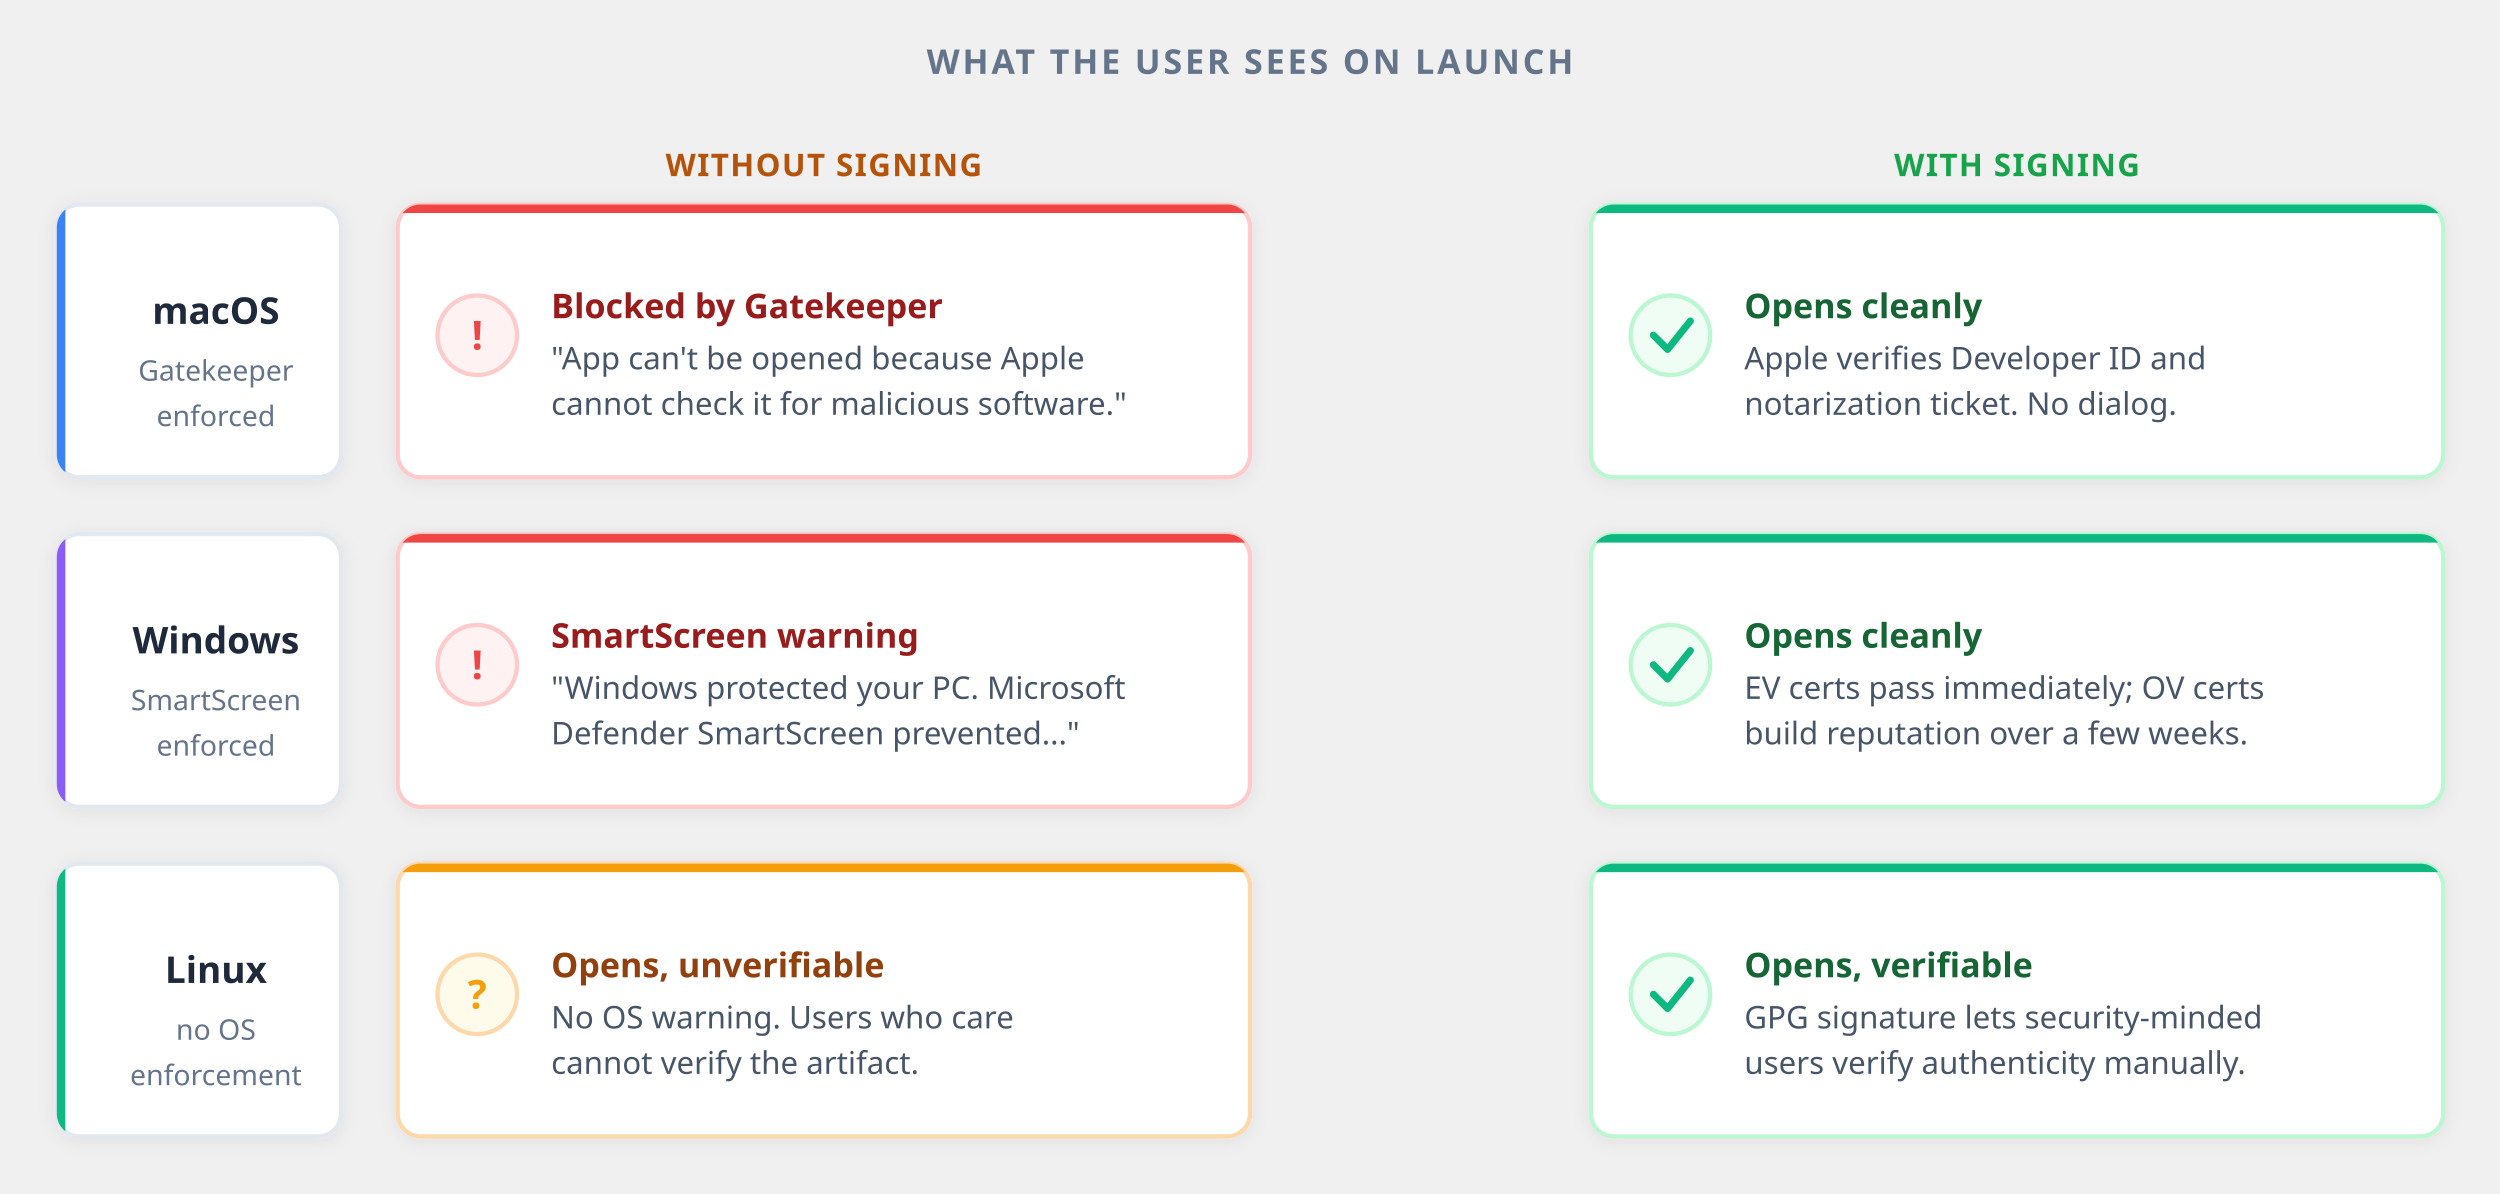
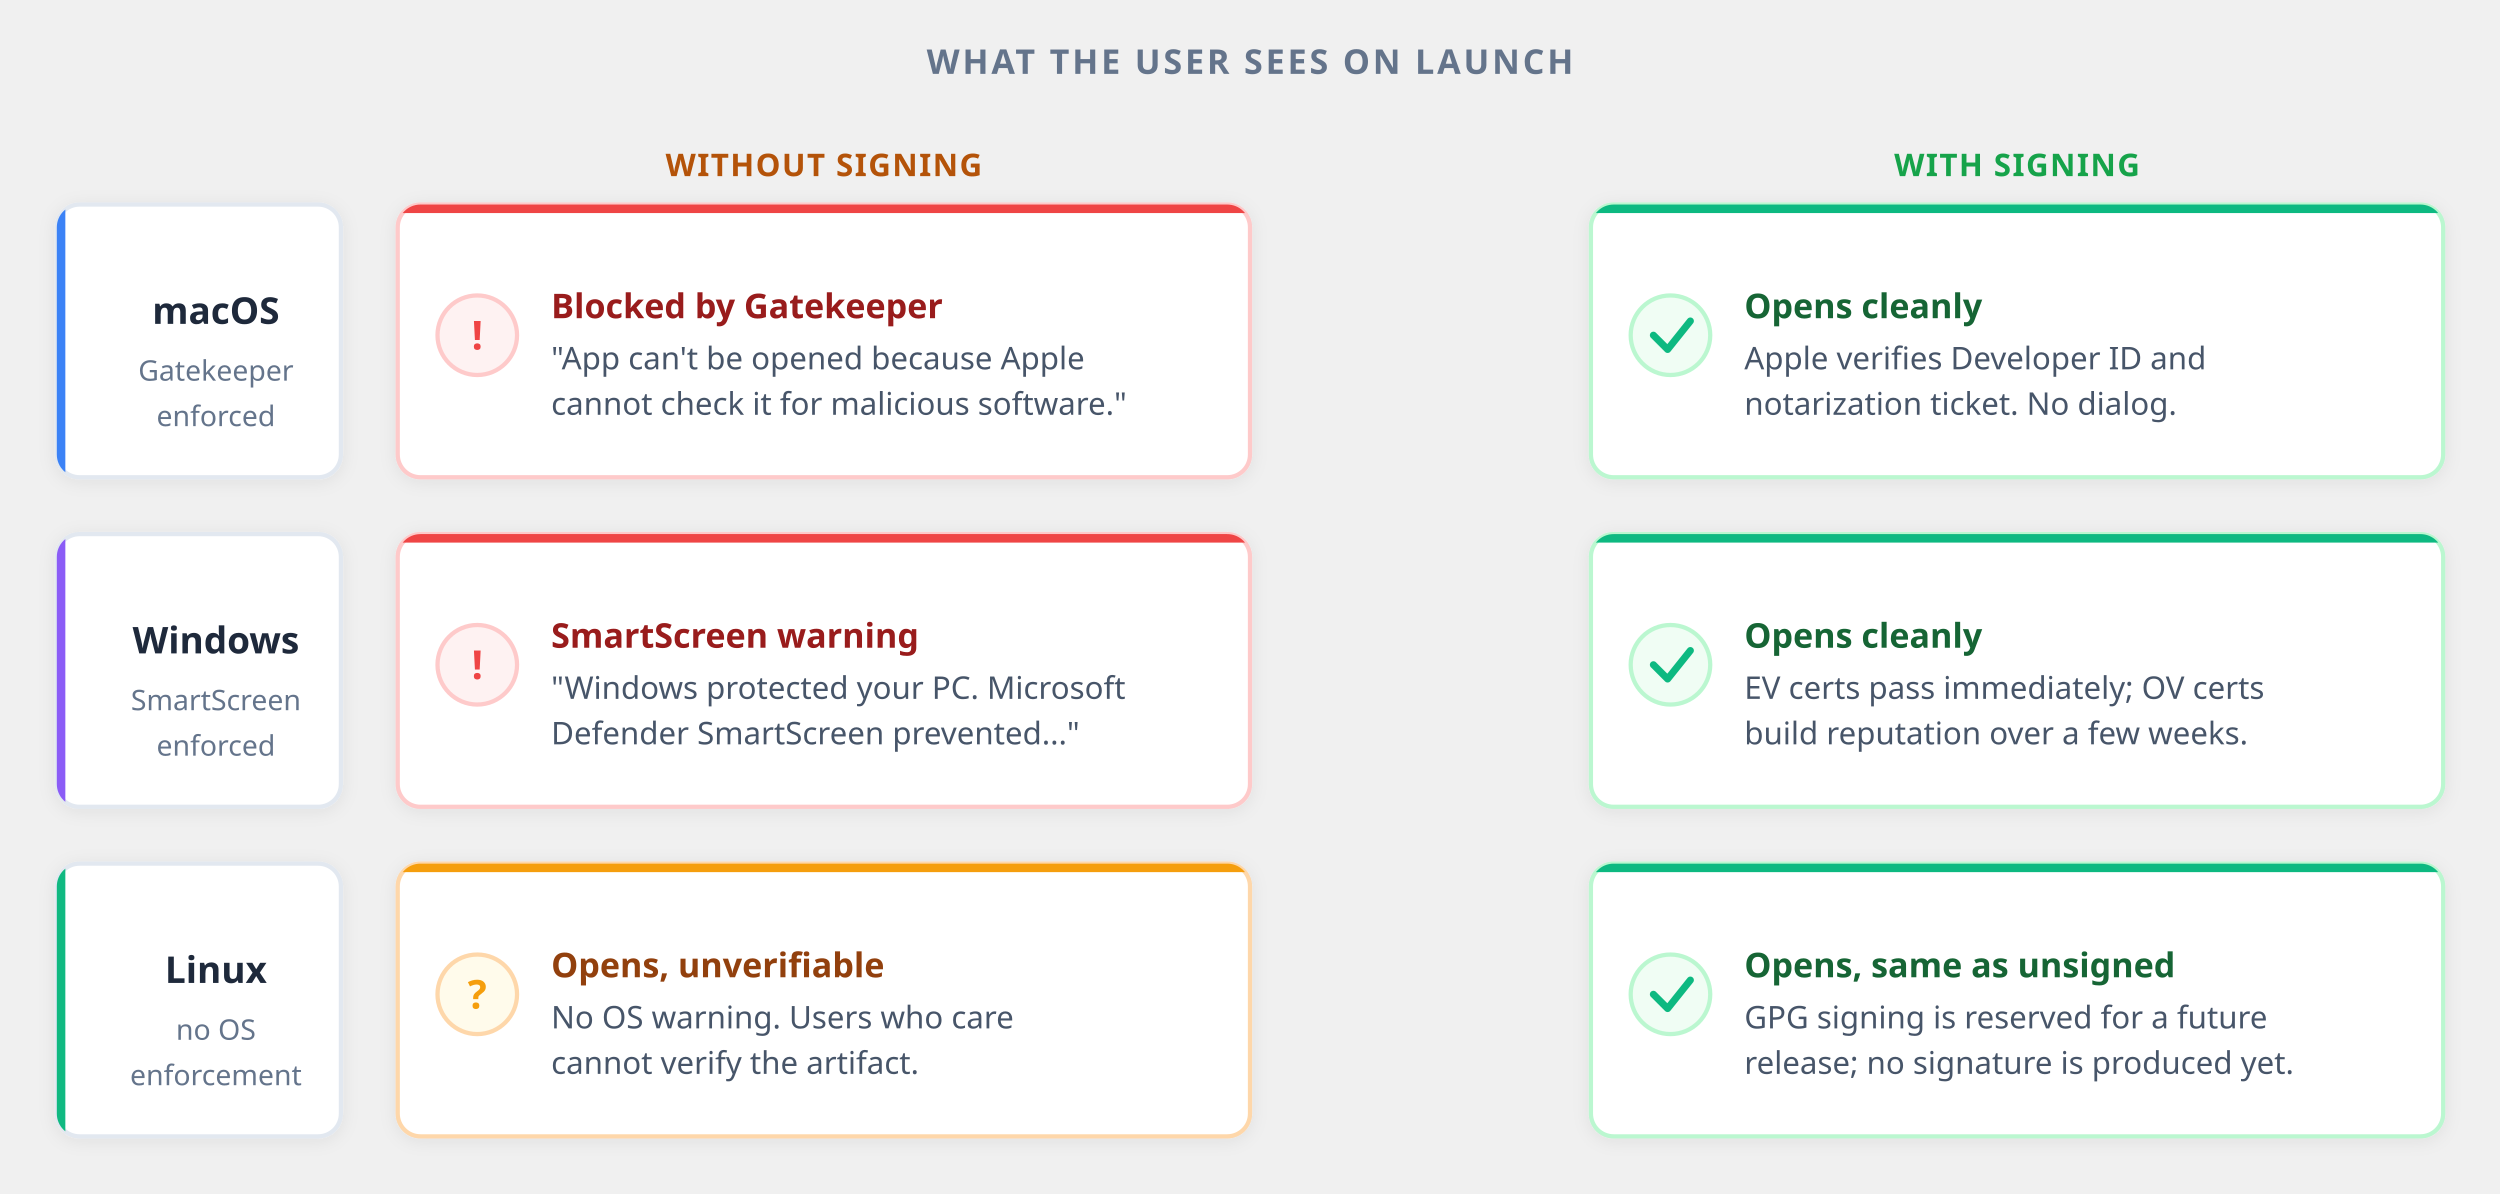
- <svg xmlns="http://www.w3.org/2000/svg" viewBox="0 0 880 420" font-family="'Segoe UI', system-ui, -apple-system, sans-serif" role="img" aria-label="What the end user sees when opening a signed versus unsigned shinyelectron app on macOS, Windows, and Linux. On macOS, unsigned apps are blocked by Gatekeeper; signed and notarized apps open cleanly. On Windows, unsigned installers trigger SmartScreen warnings; signed installers open cleanly. On Linux, neither signed nor unsigned apps trigger OS warnings, though GPG signatures let users verify authenticity manually.">
+ <svg xmlns="http://www.w3.org/2000/svg" viewBox="0 0 880 420" font-family="'Segoe UI', system-ui, -apple-system, sans-serif" role="img" aria-label="What the end user sees when opening a signed versus unsigned shinyelectron app on macOS, Windows, and Linux. On macOS, unsigned apps are blocked by Gatekeeper; signed and notarized apps open cleanly. On Windows, unsigned installers trigger SmartScreen warnings; signed installers open cleanly. On Linux, apps open without OS warnings whether signed or not; GPG signing is reserved for a future release and has no effect today, so no signature is produced.">
  <defs>
    <filter id="so-shadow">
      <feDropShadow dx="0" dy="1" stdDeviation="3" flood-opacity="0.07" />
    </filter>
    <clipPath id="so-label-clip">
      <rect width="100" height="96" rx="8" />
    </clipPath>
    <clipPath id="so-card-clip">
      <rect width="300" height="96" rx="8" />
    </clipPath>
  </defs>
  <text x="440" y="26" text-anchor="middle" font-size="12" font-weight="700" fill="#64748b" letter-spacing="1">WHAT THE USER SEES ON LAUNCH</text>
  <g transform="translate(140, 48)">
    <text x="150" y="14" text-anchor="middle" font-size="11" font-weight="700" fill="#b45309" letter-spacing="0.5">WITHOUT SIGNING</text>
  </g>
  <g transform="translate(560, 48)">
    <text x="150" y="14" text-anchor="middle" font-size="11" font-weight="700" fill="#16a34a" letter-spacing="0.5">WITH SIGNING</text>
  </g>
  <g transform="translate(20, 72)">
    <rect width="100" height="96" rx="8" fill="#fff" stroke="#e2e8f0" stroke-width="1.5" filter="url(#so-shadow)" />
    <rect width="3" height="96" fill="#3b82f6" clip-path="url(#so-label-clip)" />
    <text x="56" y="42" text-anchor="middle" font-size="13" font-weight="700" fill="#1e293b">macOS</text>
    <text x="56" y="62" text-anchor="middle" font-size="10" fill="#64748b">Gatekeeper</text>
    <text x="56" y="78" text-anchor="middle" font-size="10" fill="#64748b">enforced</text>
  </g>
  <g transform="translate(140, 72)" filter="url(#so-shadow)">
    <rect width="300" height="96" rx="8" fill="#fff" stroke="#fecaca" stroke-width="1.5" />
    <rect width="300" height="3" fill="#ef4444" clip-path="url(#so-card-clip)" />
    <circle cx="28" cy="46" r="14" fill="#fef2f2" stroke="#fecaca" stroke-width="1.5" />
    <text x="28" y="51" text-anchor="middle" font-size="14" font-weight="700" fill="#ef4444">!</text>
    <text x="54" y="40" font-size="12" font-weight="700" fill="#991b1b">Blocked by Gatekeeper</text>
    <text x="54" y="58" font-size="11" fill="#475569">"App can't be opened because Apple</text>
    <text x="54" y="74" font-size="11" fill="#475569">cannot check it for malicious software."</text>
  </g>
  <g transform="translate(560, 72)" filter="url(#so-shadow)">
    <rect width="300" height="96" rx="8" fill="#fff" stroke="#bbf7d0" stroke-width="1.5" />
    <rect width="300" height="3" fill="#10b981" clip-path="url(#so-card-clip)" />
    <circle cx="28" cy="46" r="14" fill="#f0fdf4" stroke="#bbf7d0" stroke-width="1.5" />
    <path d="M 22 46 L 27 51 L 35 41" stroke="#10b981" stroke-width="2.5" fill="none" stroke-linecap="round" stroke-linejoin="round" />
    <text x="54" y="40" font-size="12" font-weight="700" fill="#166534">Opens cleanly</text>
    <text x="54" y="58" font-size="11" fill="#475569">Apple verifies Developer ID and</text>
    <text x="54" y="74" font-size="11" fill="#475569">notarization ticket. No dialog.</text>
  </g>
  <g transform="translate(20, 188)">
    <rect width="100" height="96" rx="8" fill="#fff" stroke="#e2e8f0" stroke-width="1.5" filter="url(#so-shadow)" />
    <rect width="3" height="96" fill="#8b5cf6" clip-path="url(#so-label-clip)" />
    <text x="56" y="42" text-anchor="middle" font-size="13" font-weight="700" fill="#1e293b">Windows</text>
    <text x="56" y="62" text-anchor="middle" font-size="10" fill="#64748b">SmartScreen</text>
    <text x="56" y="78" text-anchor="middle" font-size="10" fill="#64748b">enforced</text>
  </g>
  <g transform="translate(140, 188)" filter="url(#so-shadow)">
    <rect width="300" height="96" rx="8" fill="#fff" stroke="#fecaca" stroke-width="1.5" />
    <rect width="300" height="3" fill="#ef4444" clip-path="url(#so-card-clip)" />
    <circle cx="28" cy="46" r="14" fill="#fef2f2" stroke="#fecaca" stroke-width="1.5" />
    <text x="28" y="51" text-anchor="middle" font-size="14" font-weight="700" fill="#ef4444">!</text>
    <text x="54" y="40" font-size="12" font-weight="700" fill="#991b1b">SmartScreen warning</text>
    <text x="54" y="58" font-size="11" fill="#475569">"Windows protected your PC. Microsoft</text>
    <text x="54" y="74" font-size="11" fill="#475569">Defender SmartScreen prevented..."</text>
  </g>
  <g transform="translate(560, 188)" filter="url(#so-shadow)">
    <rect width="300" height="96" rx="8" fill="#fff" stroke="#bbf7d0" stroke-width="1.5" />
    <rect width="300" height="3" fill="#10b981" clip-path="url(#so-card-clip)" />
    <circle cx="28" cy="46" r="14" fill="#f0fdf4" stroke="#bbf7d0" stroke-width="1.5" />
    <path d="M 22 46 L 27 51 L 35 41" stroke="#10b981" stroke-width="2.5" fill="none" stroke-linecap="round" stroke-linejoin="round" />
    <text x="54" y="40" font-size="12" font-weight="700" fill="#166534">Opens cleanly</text>
    <text x="54" y="58" font-size="11" fill="#475569">EV certs pass immediately; OV certs</text>
    <text x="54" y="74" font-size="11" fill="#475569">build reputation over a few weeks.</text>
  </g>
  <g transform="translate(20, 304)">
    <rect width="100" height="96" rx="8" fill="#fff" stroke="#e2e8f0" stroke-width="1.5" filter="url(#so-shadow)" />
    <rect width="3" height="96" fill="#10b981" clip-path="url(#so-label-clip)" />
    <text x="56" y="42" text-anchor="middle" font-size="13" font-weight="700" fill="#1e293b">Linux</text>
    <text x="56" y="62" text-anchor="middle" font-size="10" fill="#64748b">no OS</text>
    <text x="56" y="78" text-anchor="middle" font-size="10" fill="#64748b">enforcement</text>
  </g>
  <g transform="translate(140, 304)" filter="url(#so-shadow)">
    <rect width="300" height="96" rx="8" fill="#fff" stroke="#fed7aa" stroke-width="1.5" />
    <rect width="300" height="3" fill="#f59e0b" clip-path="url(#so-card-clip)" />
    <circle cx="28" cy="46" r="14" fill="#fffbeb" stroke="#fed7aa" stroke-width="1.5" />
    <text x="28" y="51" text-anchor="middle" font-size="14" font-weight="700" fill="#f59e0b">?</text>
    <text x="54" y="40" font-size="12" font-weight="700" fill="#92400e">Opens, unverifiable</text>
    <text x="54" y="58" font-size="11" fill="#475569">No OS warning. Users who care</text>
    <text x="54" y="74" font-size="11" fill="#475569">cannot verify the artifact.</text>
  </g>
  <g transform="translate(560, 304)" filter="url(#so-shadow)">
    <rect width="300" height="96" rx="8" fill="#fff" stroke="#bbf7d0" stroke-width="1.5" />
    <rect width="300" height="3" fill="#10b981" clip-path="url(#so-card-clip)" />
    <circle cx="28" cy="46" r="14" fill="#f0fdf4" stroke="#bbf7d0" stroke-width="1.5" />
    <path d="M 22 46 L 27 51 L 35 41" stroke="#10b981" stroke-width="2.5" fill="none" stroke-linecap="round" stroke-linejoin="round" />
-     <text x="54" y="40" font-size="12" font-weight="700" fill="#166534">Opens, verifiable</text>
-     <text x="54" y="58" font-size="11" fill="#475569">GPG signature lets security-minded</text>
-     <text x="54" y="74" font-size="11" fill="#475569">users verify authenticity manually.</text>
+     <text x="54" y="40" font-size="12" font-weight="700" fill="#166534">Opens, same as unsigned</text>
+     <text x="54" y="58" font-size="11" fill="#475569">GPG signing is reserved for a future</text>
+     <text x="54" y="74" font-size="11" fill="#475569">release; no signature is produced yet.</text>
  </g>
</svg>
